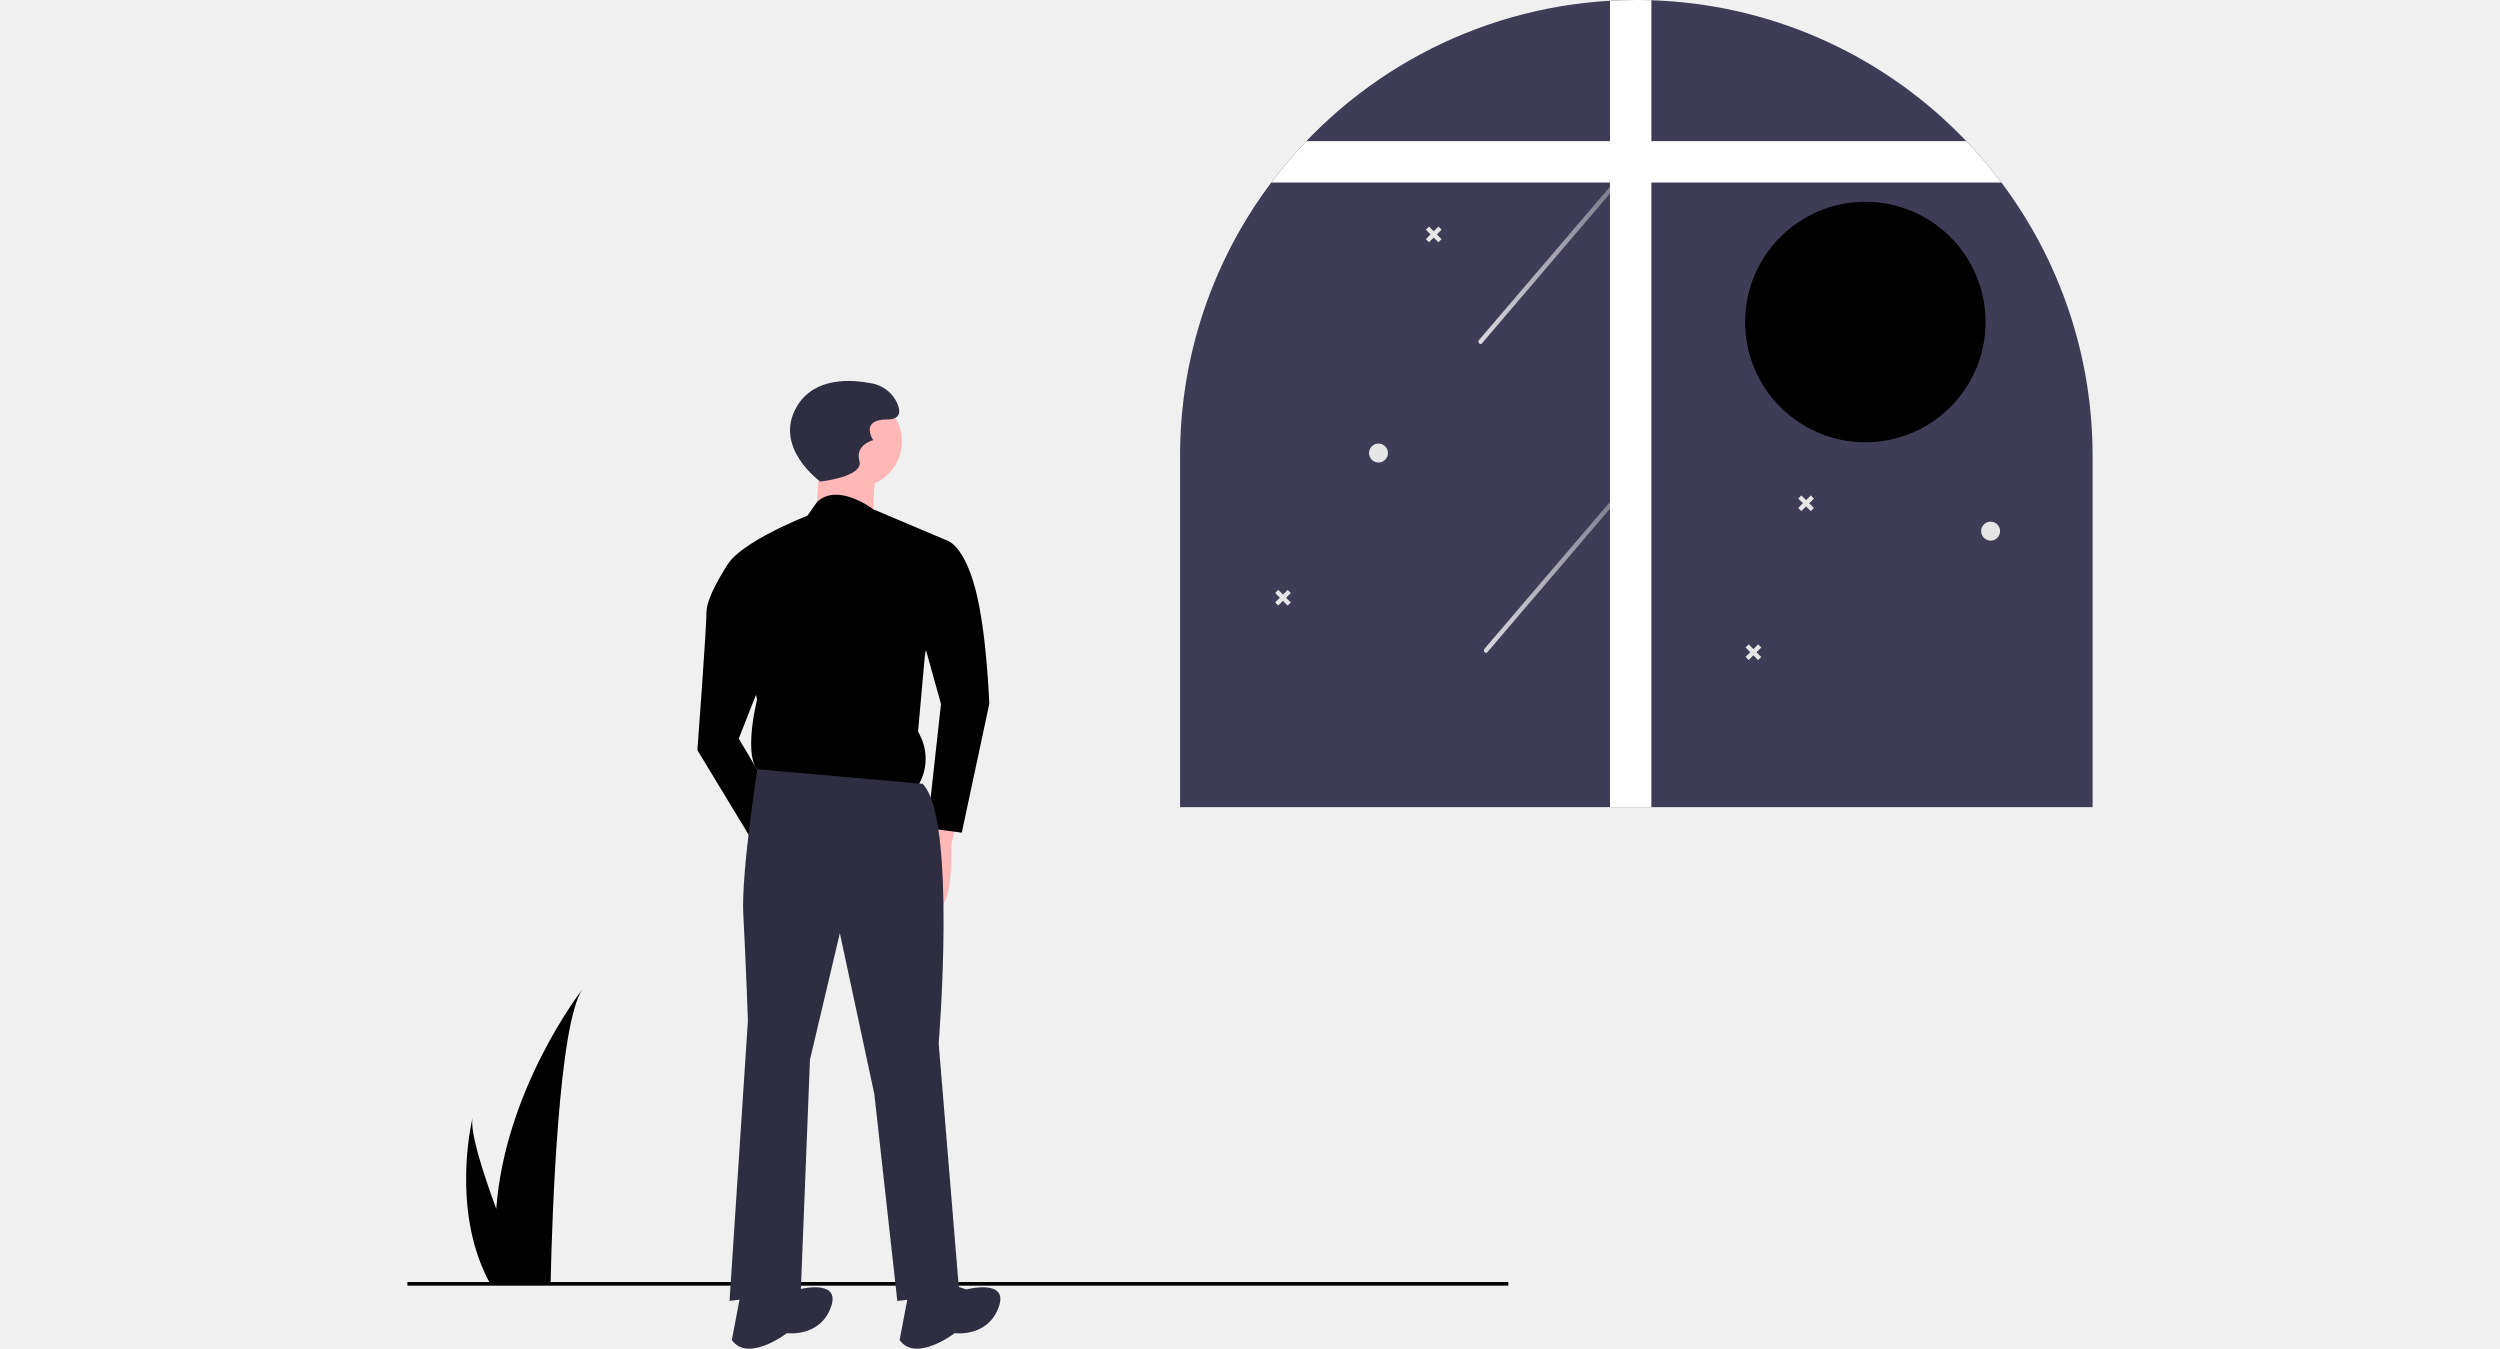
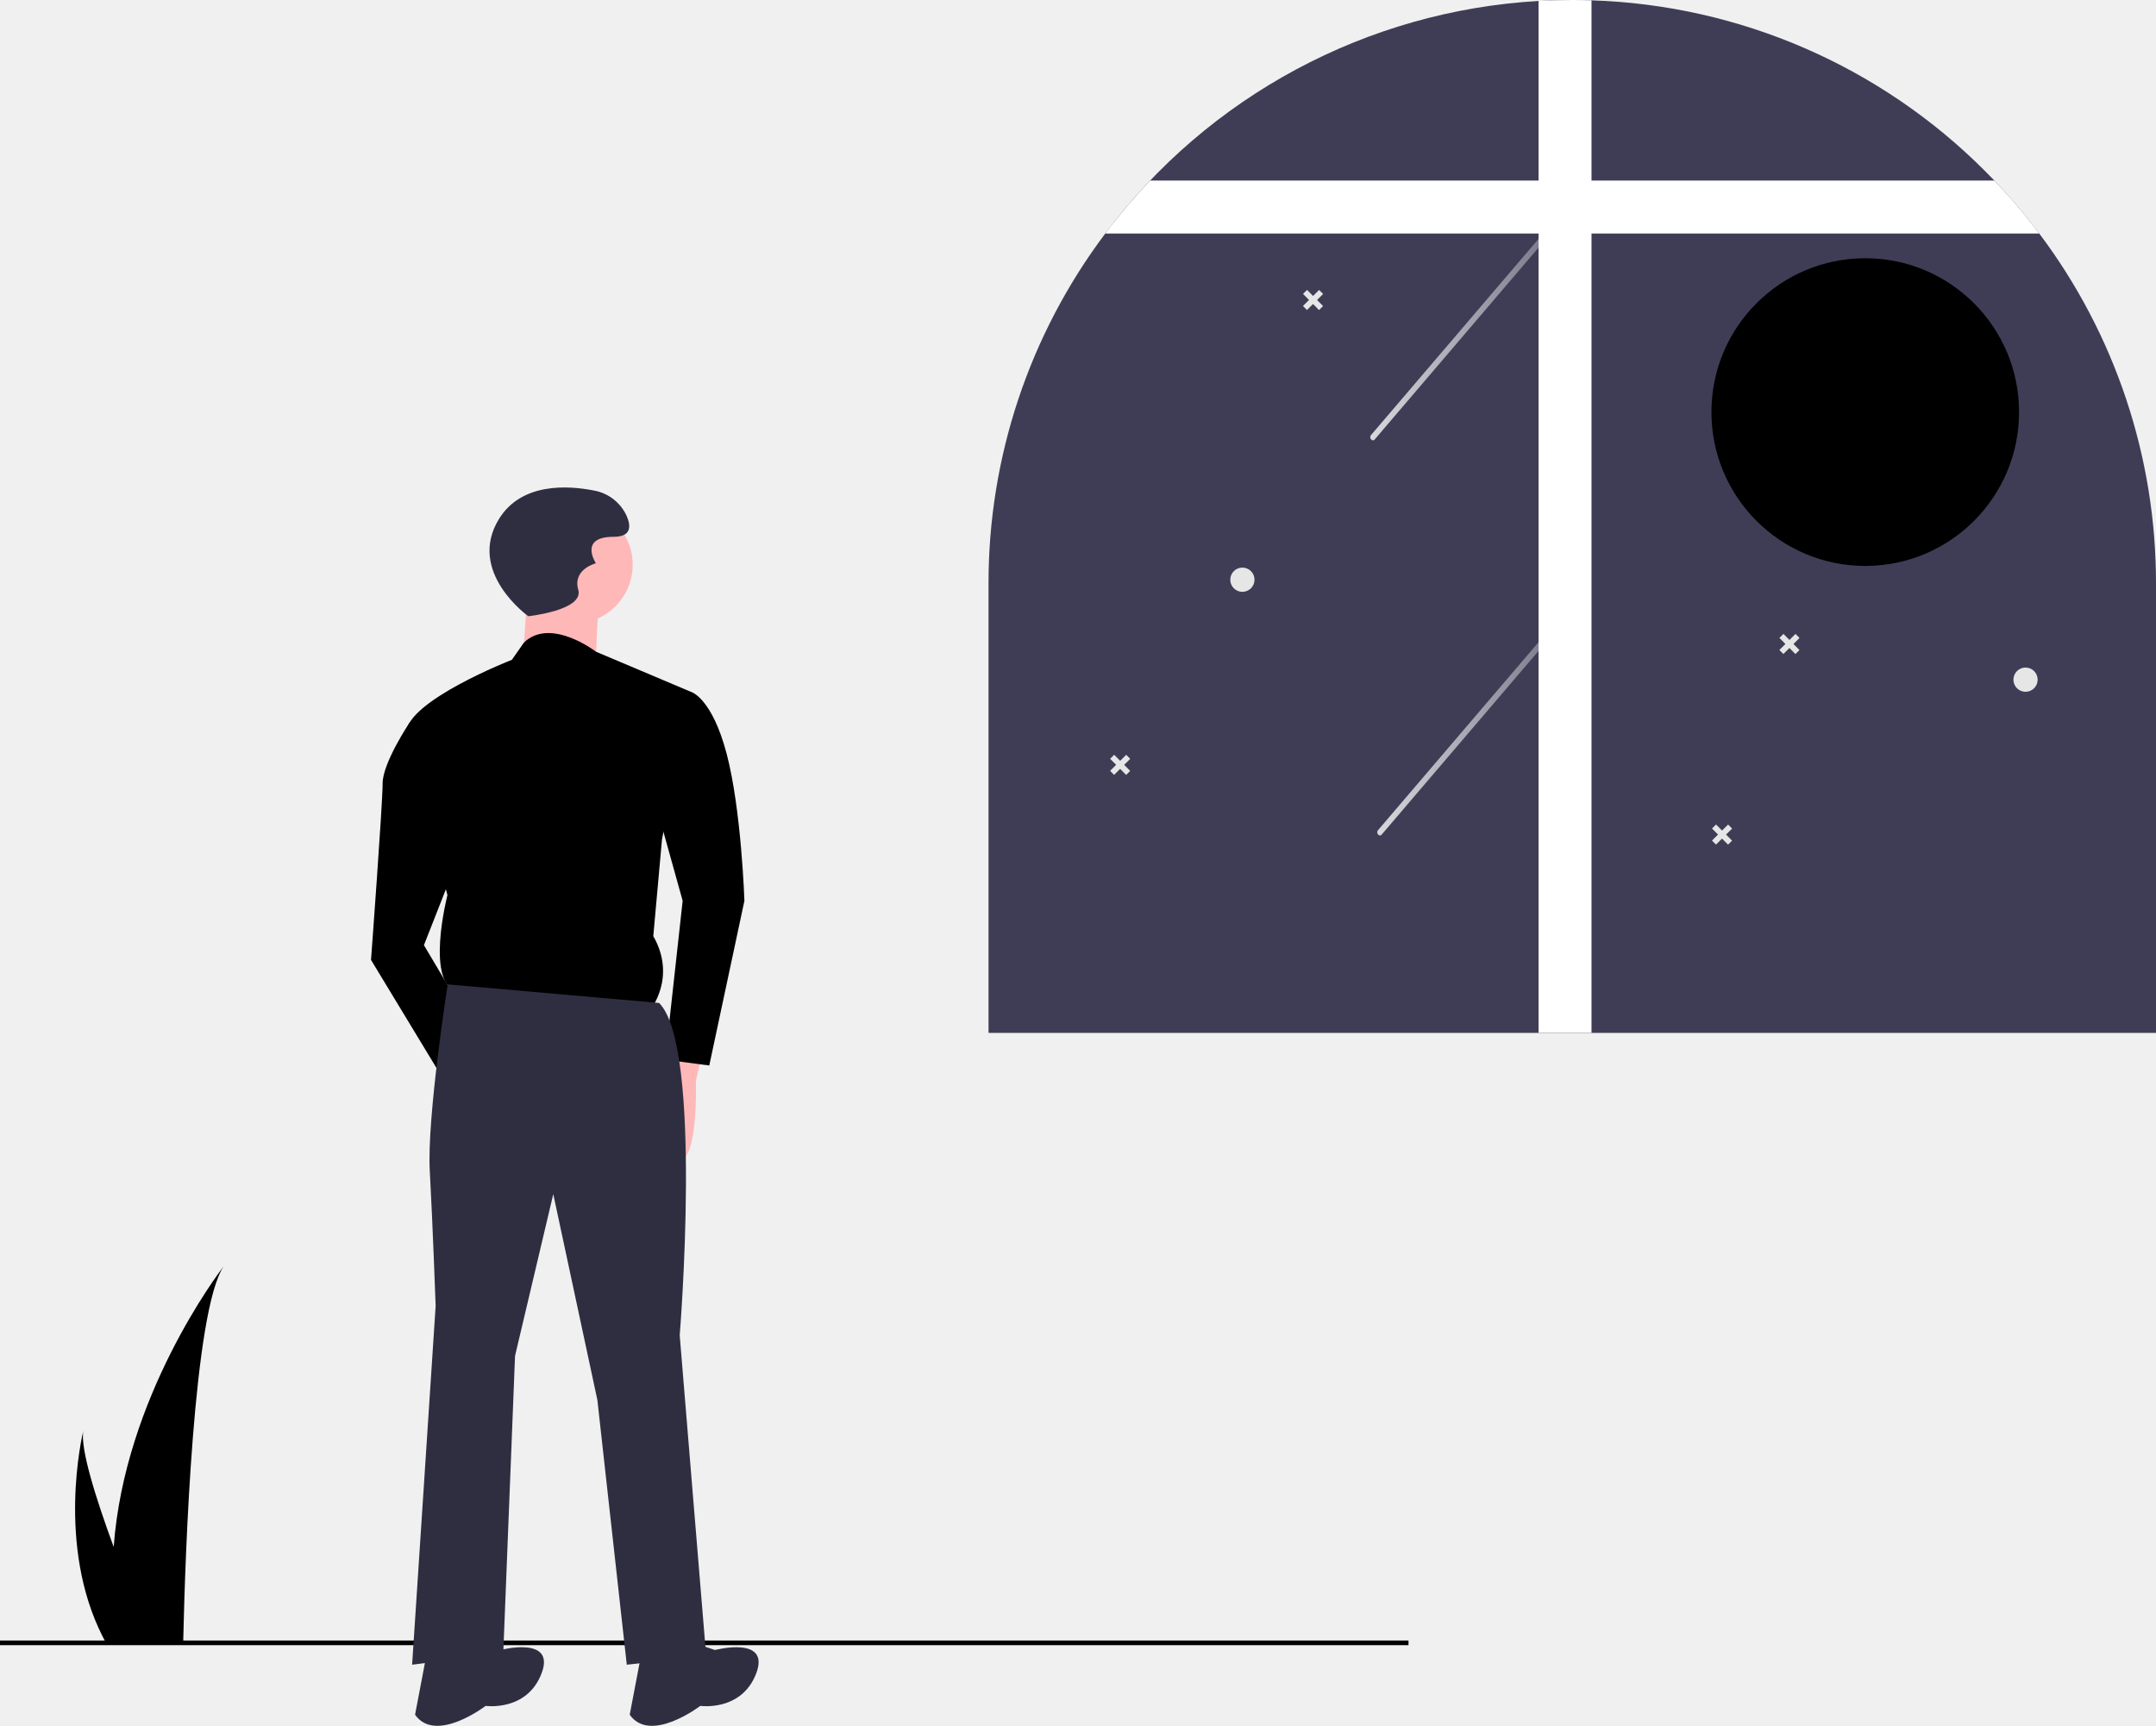
- <svg xmlns="http://www.w3.org/2000/svg" xmlns:xlink="http://www.w3.org/1999/xlink" id="b775a045-a0f7-423c-8ece-7103af0a8d2a" data-name="Layer 1" width="927.76" height="500.508" viewBox="0 0 927.76 742.508">
+ <svg xmlns="http://www.w3.org/2000/svg" xmlns:xlink="http://www.w3.org/1999/xlink" id="b775a045-a0f7-423c-8ece-7103af0a8d2a" data-name="Layer 1" viewBox="0 0 927.76 742.508">
  <defs>
    <linearGradient id="e4fa8566-8067-4800-bb45-fde9d0ef8fed" x1="728.763" y1="387.373" x2="815.573" y2="387.373" gradientUnits="userSpaceOnUse">
      <stop offset="0" stop-color="#fff" />
      <stop offset="1" stop-color="#fff" stop-opacity="0.3" />
    </linearGradient>
    <linearGradient id="aec9065a-fb64-4d23-a52d-034f51d95de1" x1="725.763" y1="217.373" x2="812.573" y2="217.373" xlink:href="#e4fa8566-8067-4800-bb45-fde9d0ef8fed" />
  </defs>
  <path d="M1063.88,329.939V523.119h-502.38V329.939a249.991,249.991,0,0,1,50.23-150.72,251.155,251.155,0,0,1,186.46-100.06q7.185-.42,14.5-.41c2.77,0,5.54.04,8.28.14a250.354,250.354,0,0,1,169.33,73.43c1.36,1.36,2.69,2.73,4.03,4.11a253.05,253.05,0,0,1,19.32,22.79A250.055,250.055,0,0,1,1063.88,329.939Z" transform="translate(-136.1201 -78.74589)" fill="#3f3d56" />
  <circle cx="802.645" cy="177.292" r="66.193" fill="currentColor" />
  <circle cx="796.134" cy="131.716" r="7.596" opacity="0.2" />
  <circle cx="809.156" cy="207.675" r="7.596" opacity="0.2" />
  <circle cx="838.454" cy="165.355" r="5.426" opacity="0.2" />
  <circle cx="776.602" cy="182.717" r="17.362" opacity="0.2" />
  <path d="M730.686,437.807l32.971-38.599,32.971-38.599,18.612-21.79c1.03-1.206-.559-3.086-1.589-1.881L780.679,375.538l-32.971,38.599L729.096,435.926c-1.03,1.206.559,3.086,1.589,1.881Z" transform="translate(-136.1201 -78.74589)" opacity="0.8" fill="url(#e4fa8566-8067-4800-bb45-fde9d0ef8fed)" />
  <path d="M727.686,267.807l32.971-38.599,32.971-38.599,18.612-21.79c1.03-1.206-.559-3.086-1.589-1.881L777.679,205.538l-32.971,38.599L726.096,265.926c-1.03,1.206.559,3.086,1.589,1.881Z" transform="translate(-136.1201 -78.74589)" opacity="0.8" fill="url(#aec9065a-fb64-4d23-a52d-034f51d95de1)" />
  <path d="M820.973,78.891V523.117H798.185V79.16q7.194-.419,14.502-.414C815.463,78.746,818.229,78.787,820.973,78.891Z" transform="translate(-136.1201 -78.74589)" fill="#fff" />
  <path d="M1013.648,179.221H611.725a251.945,251.945,0,0,1,19.318-22.788H994.33A251.945,251.945,0,0,1,1013.648,179.221Z" transform="translate(-136.1201 -78.74589)" fill="#fff" />
  <circle cx="871.619" cy="292.415" r="5.215" fill="#e6e6e6" />
  <circle cx="534.619" cy="249.415" r="5.215" fill="#e6e6e6" />
  <polygon points="772.631 272.745 770.028 275.331 767.442 272.727 765.707 274.451 768.292 277.054 765.689 279.64 767.412 281.375 770.016 278.79 772.601 281.393 774.337 279.669 771.751 277.066 774.354 274.481 772.631 272.745" fill="#e6e6e6" />
  <polygon points="484.631 324.745 482.028 327.331 479.442 324.727 477.707 326.451 480.292 329.054 477.689 331.64 479.412 333.375 482.016 330.79 484.601 333.393 486.337 331.669 483.751 329.066 486.354 326.481 484.631 324.745" fill="#e6e6e6" />
  <polygon points="743.631 354.745 741.028 357.331 738.442 354.727 736.707 356.451 739.292 359.054 736.689 361.64 738.412 363.375 741.016 360.79 743.601 363.393 745.337 361.669 742.751 359.066 745.354 356.481 743.631 354.745" fill="#e6e6e6" />
  <polygon points="567.631 124.745 565.028 127.331 562.442 124.727 560.707 126.451 563.292 129.054 560.689 131.64 562.412 133.375 565.016 130.79 567.601 133.393 569.337 131.669 566.751 129.066 569.354 126.481 567.631 124.745" fill="#e6e6e6" />
  <rect y="705.803" width="606.096" height="2" fill="currentColor" />
  <path d="M232.544,623.31c-13.25,18.73-16.75,125.33-17.53,159.5-.02.77-.04,1.5-.05,2.19h-33.54c-.41-.73-.79-1.45-1.15-2.19-19.88-39.24-8.85-86.29-8.27-88.67-1.51,7.48,5.32,29.16,13.04,50.16C189.754,679.73,230.024,626.57,232.544,623.31Z" transform="translate(-136.1201 -78.74589)" fill="currentColor" />
  <path d="M439.365,527.335,435.569,543.785s1.265,37.961-8.858,34.165-7.592-36.695-7.592-36.695l8.858-16.45Z" transform="translate(-136.1201 -78.74589)" fill="#ffb8b8" />
  <circle cx="246.937" cy="242.968" r="25.307" fill="#ffb8b8" />
  <path d="M363.444,328.674l-2.531,36.695,31.634,3.796s0-30.369,2.531-34.165S363.444,328.674,363.444,328.674Z" transform="translate(-136.1201 -78.74589)" fill="#ffb8b8" />
  <path d="M433.598,376.461l-40.991-17.317s-19.587-15.086-31.059-3.91l-5.149,7.375s-45.537,17.755-45.525,31.674l17.776,69.579s-10.089,39.235,5.098,41.752l82.255,7.52s11.376-13.929,1.238-31.635l3.76-41.76Z" transform="translate(-136.1201 -78.74589)" fill="currentColor" />
  <path d="M405.761,377.751l27.837-1.29s8.86,2.523,15.208,26.559,7.647,63.261,7.647,63.261l-15.122,70.873-18.983-2.514,7.532-68.336-12.693-45.542Z" transform="translate(-136.1201 -78.74589)" fill="currentColor" />
  <path d="M326.05,385.413,312.329,389.699s-11.567,17.247-11.56,26.104-4.995,75.926-4.995,75.926l32.947,54.382L338.821,519.53l-20.276-34.147,16.413-41.771Z" transform="translate(-136.1201 -78.74589)" fill="currentColor" />
  <path d="M419.752,510.253l-90.975-8.004s-8.988,57.353-7.723,80.13S323.585,640.585,323.585,640.585L313.462,794.959l39.226-5.061,5.061-127.801,16.45-69.595,18.98,88.575,12.654,113.882,34.165-3.796L428.61,653.239S438.733,529.233,419.752,510.253Z" transform="translate(-136.1201 -78.74589)" fill="#2f2e41" />
  <path d="M432.406,784.836l11.388,3.796s24.042-6.327,17.715,10.123-24.042,13.919-24.042,13.919-21.511,16.45-30.369,3.796l5.061-26.573Z" transform="translate(-136.1201 -78.74589)" fill="#2f2e41" />
  <path d="M340.035,784.836l11.388,3.796s24.042-6.327,17.715,10.123-24.042,13.919-24.042,13.919S323.585,829.124,314.727,816.47l5.061-26.573Z" transform="translate(-136.1201 -78.74589)" fill="#2f2e41" />
  <path d="M363.444,343.858s-26.573-18.98-12.654-41.757c9.656-15.801,29.665-14.55,41.015-12.302a19.175,19.175,0,0,1,14.028,11.037c1.898,4.429,1.898,8.858-5.694,8.858-15.184,0-7.592,11.388-7.592,11.388s-10.123,2.531-7.592,11.388S363.444,343.858,363.444,343.858Z" transform="translate(-136.1201 -78.74589)" fill="#2f2e41" />
</svg>
